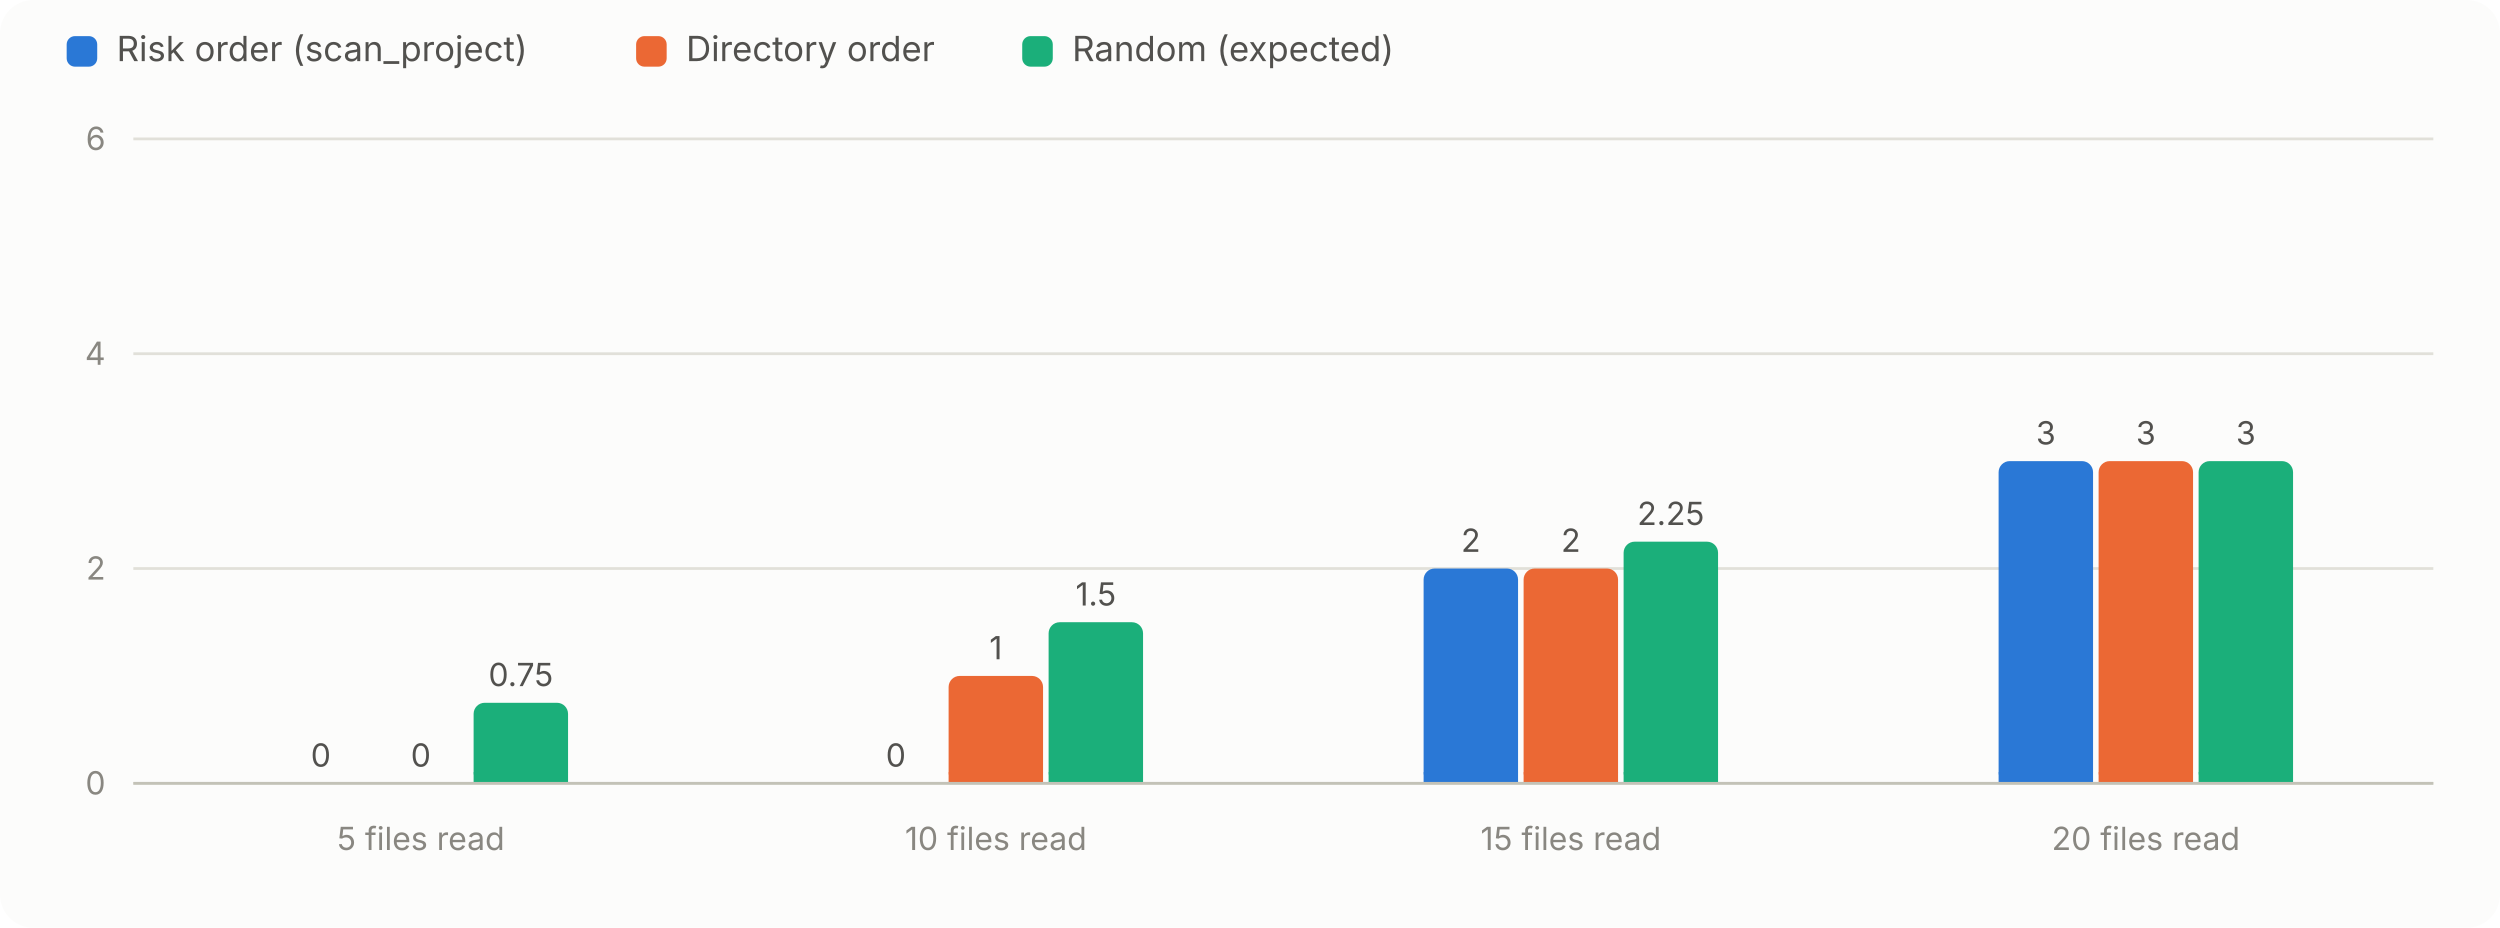
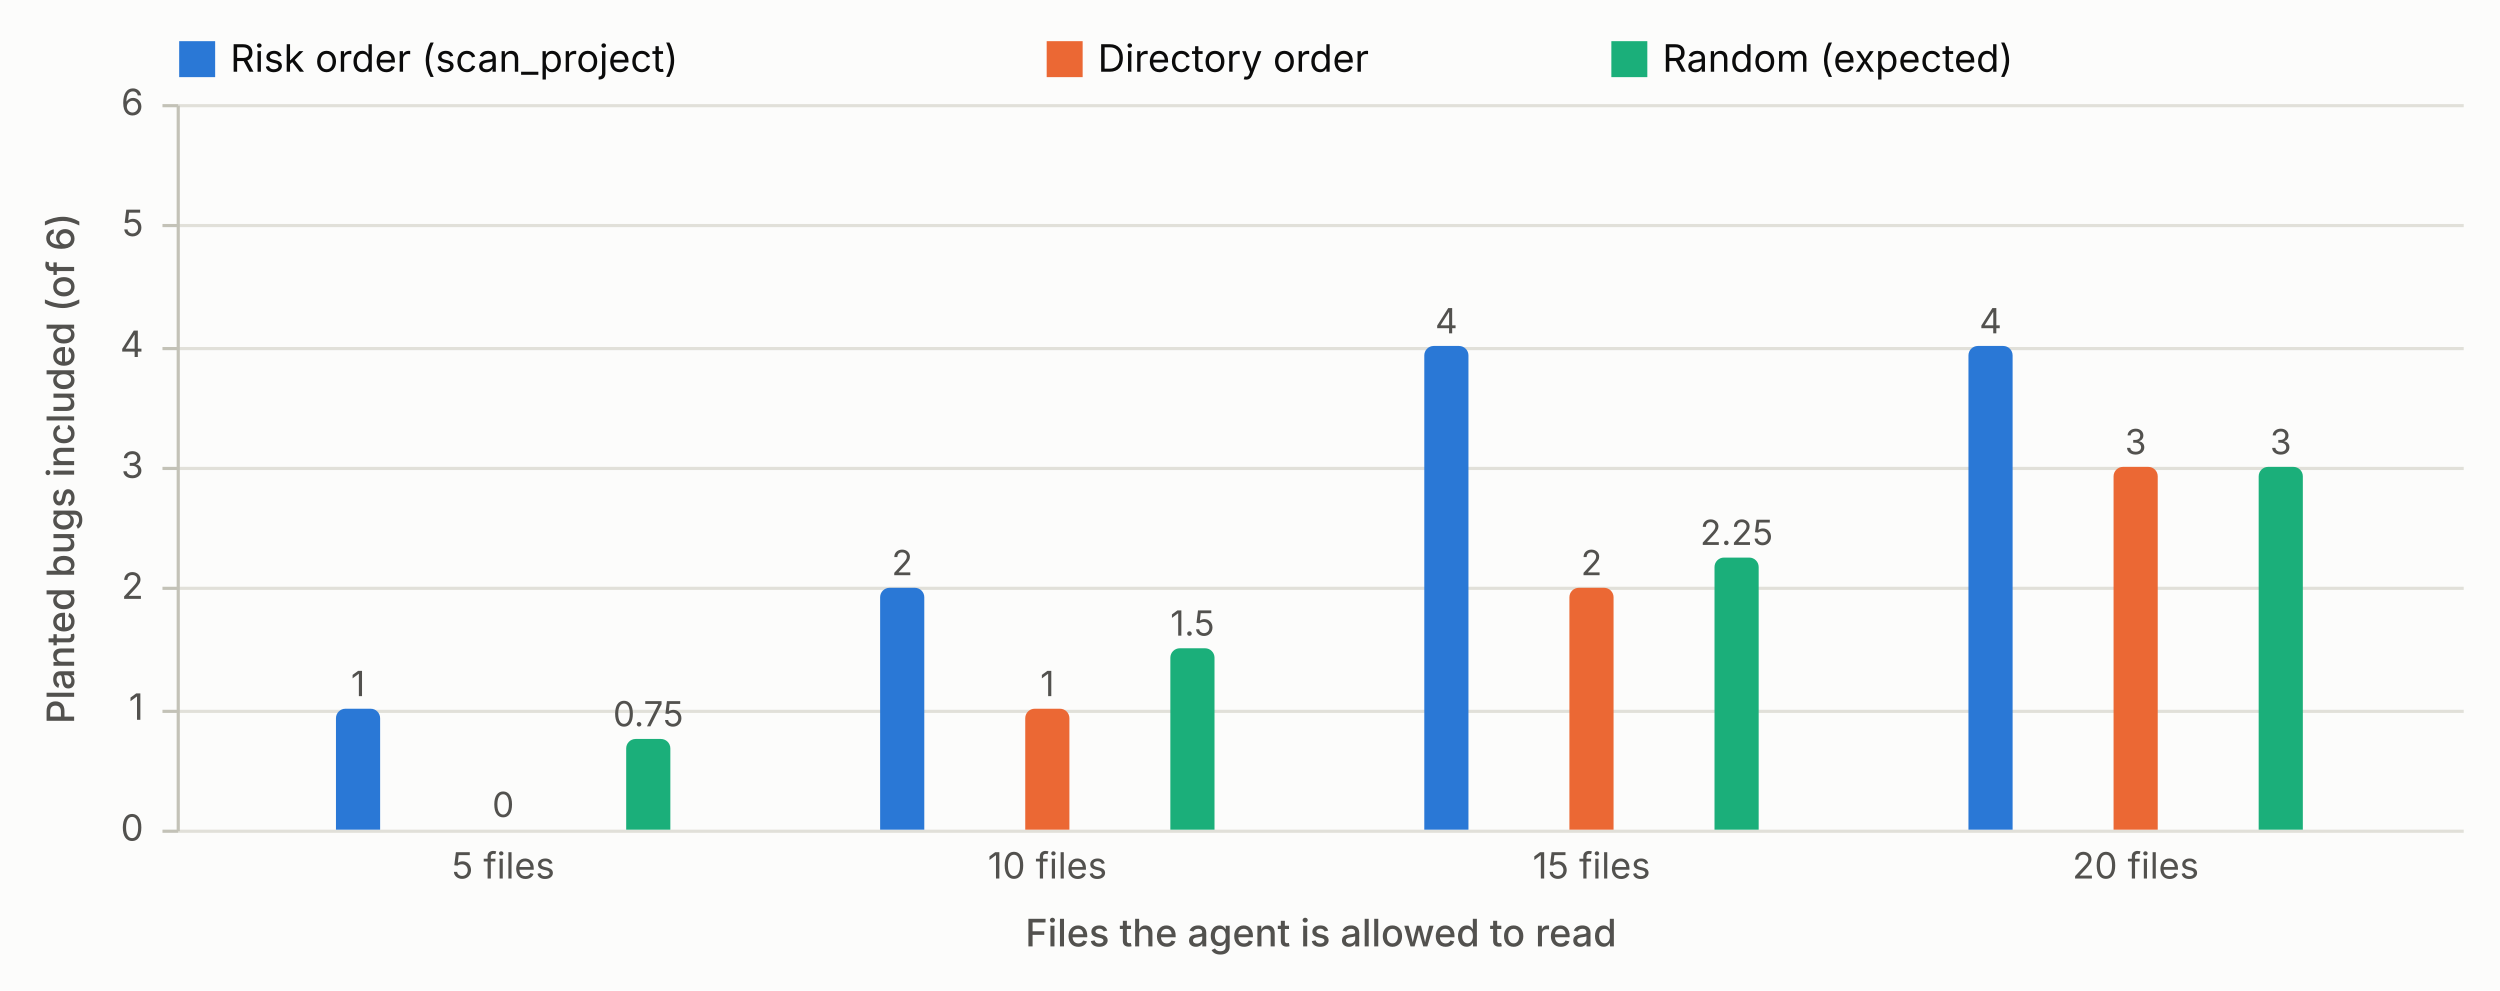
- <svg xmlns="http://www.w3.org/2000/svg" viewBox="0 0 900 334" width="900" height="334" font-family="system-ui, -apple-system, &quot;Segoe UI&quot;, sans-serif">
-   <rect width="900" height="334" rx="12" fill="#fcfcfb" />
-   <rect x="24" y="13" width="11" height="11" rx="3" fill="#2a78d6" />
-   <text x="42" y="22" font-size="12.5" fill="#52514e">Risk order (scan_project)</text>
-   <rect x="229" y="13" width="11" height="11" rx="3" fill="#eb6834" />
-   <text x="247" y="22" font-size="12.5" fill="#52514e">Directory order</text>
-   <rect x="368" y="13" width="11" height="11" rx="3" fill="#1baf7a" />
-   <text x="386" y="22" font-size="12.5" fill="#52514e">Random (expected)</text>
-   <g transform="translate(0 34)">
-     <line x1="48" y1="248" x2="876" y2="248" stroke="#e1e0d9" stroke-width="1" />
-     <text x="38" y="252" font-size="11.5" fill="#898781" text-anchor="end">0</text>
-     <line x1="48" y1="170.667" x2="876" y2="170.667" stroke="#e1e0d9" stroke-width="1" />
-     <text x="38" y="174.667" font-size="11.5" fill="#898781" text-anchor="end">2</text>
-     <line x1="48" y1="93.333" x2="876" y2="93.333" stroke="#e1e0d9" stroke-width="1" />
-     <text x="38" y="97.333" font-size="11.5" fill="#898781" text-anchor="end">4</text>
-     <line x1="48" y1="16" x2="876" y2="16" stroke="#e1e0d9" stroke-width="1" />
-     <text x="38" y="20" font-size="11.5" fill="#898781" text-anchor="end">6</text>
-     <g>
-       <rect x="98.5" y="248" width="34" height="0" rx="4" fill="#2a78d6" />
-       <rect x="98.5" y="248" width="34" height="0" fill="#2a78d6" />
-       <text x="115.5" y="242" font-size="11.5" fill="#52514e" text-anchor="middle">0</text>
+ <svg xmlns="http://www.w3.org/2000/svg" style="background:#fcfcfb" version="1.1" class="marks" width="792.5" height="314" viewBox="0 0 792.5 314">
+   <rect width="792.5" height="314" fill="#fcfcfb" />
+   <g fill="none" stroke-miterlimit="4" transform="translate(56,33)">
+     <g class="mark-group role-frame root" role="graphics-object" aria-roledescription="group mark container">
+       <g transform="translate(0,0)">
+         <path class="background" aria-hidden="true" d="M0,0h724.5v230h-724.5Z" />
+         <g>
+           <g class="mark-group role-axis" aria-hidden="true">
+             <g transform="translate(0.5,0.5)">
+               <path class="background" aria-hidden="true" d="M0,0h0v0h0Z" pointer-events="none" />
+               <g>
+                 <g class="mark-rule role-axis-grid" pointer-events="none">
+                   <line transform="translate(0,230)" x2="724.5" y2="0" stroke="#e1e0d9" stroke-width="1" opacity="1" />
+                   <line transform="translate(0,192)" x2="724.5" y2="0" stroke="#e1e0d9" stroke-width="1" opacity="1" />
+                   <line transform="translate(0,153)" x2="724.5" y2="0" stroke="#e1e0d9" stroke-width="1" opacity="1" />
+                   <line transform="translate(0,115)" x2="724.5" y2="0" stroke="#e1e0d9" stroke-width="1" opacity="1" />
+                   <line transform="translate(0,77)" x2="724.5" y2="0" stroke="#e1e0d9" stroke-width="1" opacity="1" />
+                   <line transform="translate(0,38)" x2="724.5" y2="0" stroke="#e1e0d9" stroke-width="1" opacity="1" />
+                   <line transform="translate(0,0)" x2="724.5" y2="0" stroke="#e1e0d9" stroke-width="1" opacity="1" />
+                 </g>
+               </g>
+               <path class="foreground" aria-hidden="true" d="" pointer-events="none" display="none" />
+             </g>
+           </g>
+           <g class="mark-group role-axis" role="graphics-symbol" aria-roledescription="axis" aria-label="X-axis titled 'Files the agent is allowed to read' for a discrete scale with 4 values: 5 files, 10 files, 15 files, 20 files">
+             <g transform="translate(0.5,230.5)">
+               <path class="background" aria-hidden="true" d="M0,0h0v0h0Z" pointer-events="none" />
+               <g>
+                 <g class="mark-text role-axis-label" pointer-events="none">
+                   <text text-anchor="middle" transform="translate(103,15)" font-family="system-ui, -apple-system, &quot;Segoe UI&quot;, sans-serif" font-size="11.5px" fill="#52514e" opacity="1">5 files</text>
+                   <text text-anchor="middle" transform="translate(275.5,15)" font-family="system-ui, -apple-system, &quot;Segoe UI&quot;, sans-serif" font-size="11.5px" fill="#52514e" opacity="1">10 files</text>
+                   <text text-anchor="middle" transform="translate(448,15)" font-family="system-ui, -apple-system, &quot;Segoe UI&quot;, sans-serif" font-size="11.5px" fill="#52514e" opacity="1">15 files</text>
+                   <text text-anchor="middle" transform="translate(620.5,15)" font-family="system-ui, -apple-system, &quot;Segoe UI&quot;, sans-serif" font-size="11.5px" fill="#52514e" opacity="1">20 files</text>
+                 </g>
+                 <g class="mark-text role-axis-title" pointer-events="none">
+                   <text text-anchor="middle" transform="translate(362.25,36.5)" font-family="system-ui, -apple-system, &quot;Segoe UI&quot;, sans-serif" font-size="12px" font-weight="500" fill="#52514e" opacity="1">Files the agent is allowed to read</text>
+                 </g>
+               </g>
+               <path class="foreground" aria-hidden="true" d="" pointer-events="none" display="none" />
+             </g>
+           </g>
+           <g class="mark-group role-axis" role="graphics-symbol" aria-roledescription="axis" aria-label="Y-axis titled 'Planted bugs included (of 6)' for a linear scale with values from 0 to 6">
+             <g transform="translate(0.5,0.5)">
+               <path class="background" aria-hidden="true" d="M0,0h0v0h0Z" pointer-events="none" />
+               <g>
+                 <g class="mark-rule role-axis-tick" pointer-events="none">
+                   <line transform="translate(0,230)" x2="-5" y2="0" stroke="#c3c2b7" stroke-width="1" opacity="1" />
+                   <line transform="translate(0,192)" x2="-5" y2="0" stroke="#c3c2b7" stroke-width="1" opacity="1" />
+                   <line transform="translate(0,153)" x2="-5" y2="0" stroke="#c3c2b7" stroke-width="1" opacity="1" />
+                   <line transform="translate(0,115)" x2="-5" y2="0" stroke="#c3c2b7" stroke-width="1" opacity="1" />
+                   <line transform="translate(0,77)" x2="-5" y2="0" stroke="#c3c2b7" stroke-width="1" opacity="1" />
+                   <line transform="translate(0,38)" x2="-5" y2="0" stroke="#c3c2b7" stroke-width="1" opacity="1" />
+                   <line transform="translate(0,0)" x2="-5" y2="0" stroke="#c3c2b7" stroke-width="1" opacity="1" />
+                 </g>
+                 <g class="mark-text role-axis-label" pointer-events="none">
+                   <text text-anchor="end" transform="translate(-11,233)" font-family="system-ui, -apple-system, &quot;Segoe UI&quot;, sans-serif" font-size="11.5px" fill="#52514e" opacity="1">0</text>
+                   <text text-anchor="end" transform="translate(-11,194.6667)" font-family="system-ui, -apple-system, &quot;Segoe UI&quot;, sans-serif" font-size="11.5px" fill="#52514e" opacity="1">1</text>
+                   <text text-anchor="end" transform="translate(-11,156.3333)" font-family="system-ui, -apple-system, &quot;Segoe UI&quot;, sans-serif" font-size="11.5px" fill="#52514e" opacity="1">2</text>
+                   <text text-anchor="end" transform="translate(-11,118)" font-family="system-ui, -apple-system, &quot;Segoe UI&quot;, sans-serif" font-size="11.5px" fill="#52514e" opacity="1">3</text>
+                   <text text-anchor="end" transform="translate(-11,79.66667)" font-family="system-ui, -apple-system, &quot;Segoe UI&quot;, sans-serif" font-size="11.5px" fill="#52514e" opacity="1">4</text>
+                   <text text-anchor="end" transform="translate(-11,41.33333)" font-family="system-ui, -apple-system, &quot;Segoe UI&quot;, sans-serif" font-size="11.5px" fill="#52514e" opacity="1">5</text>
+                   <text text-anchor="end" transform="translate(-11,3)" font-family="system-ui, -apple-system, &quot;Segoe UI&quot;, sans-serif" font-size="11.5px" fill="#52514e" opacity="1">6</text>
+                 </g>
+                 <g class="mark-rule role-axis-domain" pointer-events="none">
+                   <line transform="translate(0,230)" x2="0" y2="-230" stroke="#c3c2b7" stroke-width="1" opacity="1" />
+                 </g>
+                 <g class="mark-text role-axis-title" pointer-events="none">
+                   <text text-anchor="middle" transform="translate(-30,115) rotate(-90) translate(0,-3)" font-family="system-ui, -apple-system, &quot;Segoe UI&quot;, sans-serif" font-size="12px" font-weight="500" fill="#52514e" opacity="1">Planted bugs included (of 6)</text>
+                 </g>
+               </g>
+               <path class="foreground" aria-hidden="true" d="" pointer-events="none" display="none" />
+             </g>
+           </g>
+           <g class="mark-group role-scope" role="graphics-object" aria-roledescription="group mark container">
+             <g transform="translate(50.5,191.6667)">
+               <path class="background" aria-hidden="true" d="M3,0L11,0C12.656,0,14,1.344,14,3L14,38.333C14,38.333,14,38.333,14,38.333L0,38.333C0,38.333,0,38.333,0,38.333L0,3C0,1.344,1.344,0,3,0Z" />
+               <g clip-path="url(#clip49)">
+                 <g class="mark-group role-scope" role="graphics-object" aria-roledescription="group mark container">
+                   <g transform="translate(0,-191.6667)">
+                     <path class="background" aria-hidden="true" d="M0,0h14v0h-14Z" />
+                     <g>
+                       <g class="mark-rect role-mark layer_0_marks" role="graphics-object" aria-roledescription="rect mark container">
+                         <path aria-label="budget: 5 files; found: 1; order: Risk order (scan_project)" role="graphics-symbol" aria-roledescription="bar" d="M0,191.667h14v38.333h-14Z" fill="#2a78d6" />
+                       </g>
+                     </g>
+                     <path class="foreground" aria-hidden="true" d="" display="none" />
+                   </g>
+                 </g>
+               </g>
+               <path class="foreground" aria-hidden="true" d="" display="none" />
+             </g>
+             <g transform="translate(96.5,230)">
+               <path class="background" aria-hidden="true" d="M0,0h14v0h-14Z" />
+               <g clip-path="url(#clip50)">
+                 <g class="mark-group role-scope" role="graphics-object" aria-roledescription="group mark container">
+                   <g transform="translate(0,-230)">
+                     <path class="background" aria-hidden="true" d="M0,0h14v0h-14Z" />
+                     <g>
+                       <g class="mark-rect role-mark layer_0_marks" role="graphics-object" aria-roledescription="rect mark container">
+                         <path aria-label="budget: 5 files; found: 0; order: Directory order" role="graphics-symbol" aria-roledescription="bar" d="M0,230h14v0h-14Z" fill="#eb6834" />
+                       </g>
+                     </g>
+                     <path class="foreground" aria-hidden="true" d="" display="none" />
+                   </g>
+                 </g>
+               </g>
+               <path class="foreground" aria-hidden="true" d="" display="none" />
+             </g>
+             <g transform="translate(142.5,201.25)">
+               <path class="background" aria-hidden="true" d="M3,0L11,0C12.656,0,14,1.344,14,3L14,28.75C14,28.75,14,28.75,14,28.75L0,28.75C0,28.75,0,28.75,0,28.75L0,3C0,1.344,1.344,0,3,0Z" />
+               <g clip-path="url(#clip51)">
+                 <g class="mark-group role-scope" role="graphics-object" aria-roledescription="group mark container">
+                   <g transform="translate(0,-201.25)">
+                     <path class="background" aria-hidden="true" d="M0,0h14v0h-14Z" />
+                     <g>
+                       <g class="mark-rect role-mark layer_0_marks" role="graphics-object" aria-roledescription="rect mark container">
+                         <path aria-label="budget: 5 files; found: 0.75; order: Random (expected)" role="graphics-symbol" aria-roledescription="bar" d="M0,201.25h14v28.75h-14Z" fill="#1baf7a" />
+                       </g>
+                     </g>
+                     <path class="foreground" aria-hidden="true" d="" display="none" />
+                   </g>
+                 </g>
+               </g>
+               <path class="foreground" aria-hidden="true" d="" display="none" />
+             </g>
+             <g transform="translate(223,153.3333)">
+               <path class="background" aria-hidden="true" d="M3,0L11,0C12.656,0,14,1.344,14,3L14,76.667C14,76.667,14,76.667,14,76.667L0,76.667C0,76.667,0,76.667,0,76.667L0,3C0,1.344,1.344,0,3,0Z" />
+               <g clip-path="url(#clip52)">
+                 <g class="mark-group role-scope" role="graphics-object" aria-roledescription="group mark container">
+                   <g transform="translate(0,-153.3333)">
+                     <path class="background" aria-hidden="true" d="M0,0h14v0h-14Z" />
+                     <g>
+                       <g class="mark-rect role-mark layer_0_marks" role="graphics-object" aria-roledescription="rect mark container">
+                         <path aria-label="budget: 10 files; found: 2; order: Risk order (scan_project)" role="graphics-symbol" aria-roledescription="bar" d="M0,153.333h14v76.667h-14Z" fill="#2a78d6" />
+                       </g>
+                     </g>
+                     <path class="foreground" aria-hidden="true" d="" display="none" />
+                   </g>
+                 </g>
+               </g>
+               <path class="foreground" aria-hidden="true" d="" display="none" />
+             </g>
+             <g transform="translate(269,191.6667)">
+               <path class="background" aria-hidden="true" d="M3,0L11,0C12.656,0,14,1.344,14,3L14,38.333C14,38.333,14,38.333,14,38.333L0,38.333C0,38.333,0,38.333,0,38.333L0,3C0,1.344,1.344,0,3,0Z" />
+               <g clip-path="url(#clip53)">
+                 <g class="mark-group role-scope" role="graphics-object" aria-roledescription="group mark container">
+                   <g transform="translate(0,-191.6667)">
+                     <path class="background" aria-hidden="true" d="M0,0h14v0h-14Z" />
+                     <g>
+                       <g class="mark-rect role-mark layer_0_marks" role="graphics-object" aria-roledescription="rect mark container">
+                         <path aria-label="budget: 10 files; found: 1; order: Directory order" role="graphics-symbol" aria-roledescription="bar" d="M0,191.667h14v38.333h-14Z" fill="#eb6834" />
+                       </g>
+                     </g>
+                     <path class="foreground" aria-hidden="true" d="" display="none" />
+                   </g>
+                 </g>
+               </g>
+               <path class="foreground" aria-hidden="true" d="" display="none" />
+             </g>
+             <g transform="translate(315,172.5)">
+               <path class="background" aria-hidden="true" d="M3,0L11,0C12.656,0,14,1.344,14,3L14,57.5C14,57.5,14,57.5,14,57.5L0,57.5C0,57.5,0,57.5,0,57.5L0,3C0,1.344,1.344,0,3,0Z" />
+               <g clip-path="url(#clip54)">
+                 <g class="mark-group role-scope" role="graphics-object" aria-roledescription="group mark container">
+                   <g transform="translate(0,-172.5)">
+                     <path class="background" aria-hidden="true" d="M0,0h14v0h-14Z" />
+                     <g>
+                       <g class="mark-rect role-mark layer_0_marks" role="graphics-object" aria-roledescription="rect mark container">
+                         <path aria-label="budget: 10 files; found: 1.5; order: Random (expected)" role="graphics-symbol" aria-roledescription="bar" d="M0,172.5h14v57.5h-14Z" fill="#1baf7a" />
+                       </g>
+                     </g>
+                     <path class="foreground" aria-hidden="true" d="" display="none" />
+                   </g>
+                 </g>
+               </g>
+               <path class="foreground" aria-hidden="true" d="" display="none" />
+             </g>
+             <g transform="translate(395.5,76.66667)">
+               <path class="background" aria-hidden="true" d="M3,0L11,0C12.656,0,14,1.344,14,3L14,153.333C14,153.333,14,153.333,14,153.333L0,153.333C0,153.333,0,153.333,0,153.333L0,3C0,1.344,1.344,0,3,0Z" />
+               <g clip-path="url(#clip55)">
+                 <g class="mark-group role-scope" role="graphics-object" aria-roledescription="group mark container">
+                   <g transform="translate(0,-76.66667)">
+                     <path class="background" aria-hidden="true" d="M0,0h14v0h-14Z" />
+                     <g>
+                       <g class="mark-rect role-mark layer_0_marks" role="graphics-object" aria-roledescription="rect mark container">
+                         <path aria-label="budget: 15 files; found: 4; order: Risk order (scan_project)" role="graphics-symbol" aria-roledescription="bar" d="M0,76.667h14v153.333h-14Z" fill="#2a78d6" />
+                       </g>
+                     </g>
+                     <path class="foreground" aria-hidden="true" d="" display="none" />
+                   </g>
+                 </g>
+               </g>
+               <path class="foreground" aria-hidden="true" d="" display="none" />
+             </g>
+             <g transform="translate(441.5,153.3333)">
+               <path class="background" aria-hidden="true" d="M3,0L11,0C12.656,0,14,1.344,14,3L14,76.667C14,76.667,14,76.667,14,76.667L0,76.667C0,76.667,0,76.667,0,76.667L0,3C0,1.344,1.344,0,3,0Z" />
+               <g clip-path="url(#clip56)">
+                 <g class="mark-group role-scope" role="graphics-object" aria-roledescription="group mark container">
+                   <g transform="translate(0,-153.3333)">
+                     <path class="background" aria-hidden="true" d="M0,0h14v0h-14Z" />
+                     <g>
+                       <g class="mark-rect role-mark layer_0_marks" role="graphics-object" aria-roledescription="rect mark container">
+                         <path aria-label="budget: 15 files; found: 2; order: Directory order" role="graphics-symbol" aria-roledescription="bar" d="M0,153.333h14v76.667h-14Z" fill="#eb6834" />
+                       </g>
+                     </g>
+                     <path class="foreground" aria-hidden="true" d="" display="none" />
+                   </g>
+                 </g>
+               </g>
+               <path class="foreground" aria-hidden="true" d="" display="none" />
+             </g>
+             <g transform="translate(487.5,143.75)">
+               <path class="background" aria-hidden="true" d="M3,0L11,0C12.656,0,14,1.344,14,3L14,86.25C14,86.25,14,86.25,14,86.25L0,86.25C0,86.25,0,86.25,0,86.25L0,3C0,1.344,1.344,0,3,0Z" />
+               <g clip-path="url(#clip57)">
+                 <g class="mark-group role-scope" role="graphics-object" aria-roledescription="group mark container">
+                   <g transform="translate(0,-143.75)">
+                     <path class="background" aria-hidden="true" d="M0,0h14v0h-14Z" />
+                     <g>
+                       <g class="mark-rect role-mark layer_0_marks" role="graphics-object" aria-roledescription="rect mark container">
+                         <path aria-label="budget: 15 files; found: 2.25; order: Random (expected)" role="graphics-symbol" aria-roledescription="bar" d="M0,143.75h14v86.25h-14Z" fill="#1baf7a" />
+                       </g>
+                     </g>
+                     <path class="foreground" aria-hidden="true" d="" display="none" />
+                   </g>
+                 </g>
+               </g>
+               <path class="foreground" aria-hidden="true" d="" display="none" />
+             </g>
+             <g transform="translate(568,76.66667)">
+               <path class="background" aria-hidden="true" d="M3,0L11,0C12.656,0,14,1.344,14,3L14,153.333C14,153.333,14,153.333,14,153.333L0,153.333C0,153.333,0,153.333,0,153.333L0,3C0,1.344,1.344,0,3,0Z" />
+               <g clip-path="url(#clip58)">
+                 <g class="mark-group role-scope" role="graphics-object" aria-roledescription="group mark container">
+                   <g transform="translate(0,-76.66667)">
+                     <path class="background" aria-hidden="true" d="M0,0h14v0h-14Z" />
+                     <g>
+                       <g class="mark-rect role-mark layer_0_marks" role="graphics-object" aria-roledescription="rect mark container">
+                         <path aria-label="budget: 20 files; found: 4; order: Risk order (scan_project)" role="graphics-symbol" aria-roledescription="bar" d="M0,76.667h14v153.333h-14Z" fill="#2a78d6" />
+                       </g>
+                     </g>
+                     <path class="foreground" aria-hidden="true" d="" display="none" />
+                   </g>
+                 </g>
+               </g>
+               <path class="foreground" aria-hidden="true" d="" display="none" />
+             </g>
+             <g transform="translate(614,115)">
+               <path class="background" aria-hidden="true" d="M3,0L11,0C12.656,0,14,1.344,14,3L14,115C14,115,14,115,14,115L0,115C0,115,0,115,0,115L0,3C0,1.344,1.344,0,3,0Z" />
+               <g clip-path="url(#clip59)">
+                 <g class="mark-group role-scope" role="graphics-object" aria-roledescription="group mark container">
+                   <g transform="translate(0,-115)">
+                     <path class="background" aria-hidden="true" d="M0,0h14v0h-14Z" />
+                     <g>
+                       <g class="mark-rect role-mark layer_0_marks" role="graphics-object" aria-roledescription="rect mark container">
+                         <path aria-label="budget: 20 files; found: 3; order: Directory order" role="graphics-symbol" aria-roledescription="bar" d="M0,115h14v115h-14Z" fill="#eb6834" />
+                       </g>
+                     </g>
+                     <path class="foreground" aria-hidden="true" d="" display="none" />
+                   </g>
+                 </g>
+               </g>
+               <path class="foreground" aria-hidden="true" d="" display="none" />
+             </g>
+             <g transform="translate(660,115)">
+               <path class="background" aria-hidden="true" d="M3,0L11,0C12.656,0,14,1.344,14,3L14,115C14,115,14,115,14,115L0,115C0,115,0,115,0,115L0,3C0,1.344,1.344,0,3,0Z" />
+               <g clip-path="url(#clip60)">
+                 <g class="mark-group role-scope" role="graphics-object" aria-roledescription="group mark container">
+                   <g transform="translate(0,-115)">
+                     <path class="background" aria-hidden="true" d="M0,0h14v0h-14Z" />
+                     <g>
+                       <g class="mark-rect role-mark layer_0_marks" role="graphics-object" aria-roledescription="rect mark container">
+                         <path aria-label="budget: 20 files; found: 3; order: Random (expected)" role="graphics-symbol" aria-roledescription="bar" d="M0,115h14v115h-14Z" fill="#1baf7a" />
+                       </g>
+                     </g>
+                     <path class="foreground" aria-hidden="true" d="" display="none" />
+                   </g>
+                 </g>
+               </g>
+               <path class="foreground" aria-hidden="true" d="" display="none" />
+             </g>
+           </g>
+           <g class="mark-text role-mark layer_1_marks" role="graphics-object" aria-roledescription="text mark container">
+             <text aria-label="budget: 5 files; found: 1; order: Risk order (scan_project)" role="graphics-symbol" aria-roledescription="text mark" text-anchor="middle" transform="translate(57.5,187.6667)" font-family="system-ui, -apple-system, &quot;Segoe UI&quot;, sans-serif" font-size="11px" fill="#52514e">1</text>
+             <text aria-label="budget: 5 files; found: 0; order: Directory order" role="graphics-symbol" aria-roledescription="text mark" text-anchor="middle" transform="translate(103.5,226)" font-family="system-ui, -apple-system, &quot;Segoe UI&quot;, sans-serif" font-size="11px" fill="#52514e">0</text>
+             <text aria-label="budget: 5 files; found: 0.75; order: Random (expected)" role="graphics-symbol" aria-roledescription="text mark" text-anchor="middle" transform="translate(149.5,197.25)" font-family="system-ui, -apple-system, &quot;Segoe UI&quot;, sans-serif" font-size="11px" fill="#52514e">0.75</text>
+             <text aria-label="budget: 10 files; found: 2; order: Risk order (scan_project)" role="graphics-symbol" aria-roledescription="text mark" text-anchor="middle" transform="translate(230,149.3333)" font-family="system-ui, -apple-system, &quot;Segoe UI&quot;, sans-serif" font-size="11px" fill="#52514e">2</text>
+             <text aria-label="budget: 10 files; found: 1; order: Directory order" role="graphics-symbol" aria-roledescription="text mark" text-anchor="middle" transform="translate(276,187.6667)" font-family="system-ui, -apple-system, &quot;Segoe UI&quot;, sans-serif" font-size="11px" fill="#52514e">1</text>
+             <text aria-label="budget: 10 files; found: 1.5; order: Random (expected)" role="graphics-symbol" aria-roledescription="text mark" text-anchor="middle" transform="translate(322,168.5)" font-family="system-ui, -apple-system, &quot;Segoe UI&quot;, sans-serif" font-size="11px" fill="#52514e">1.5</text>
+             <text aria-label="budget: 15 files; found: 4; order: Risk order (scan_project)" role="graphics-symbol" aria-roledescription="text mark" text-anchor="middle" transform="translate(402.5,72.66667)" font-family="system-ui, -apple-system, &quot;Segoe UI&quot;, sans-serif" font-size="11px" fill="#52514e">4</text>
+             <text aria-label="budget: 15 files; found: 2; order: Directory order" role="graphics-symbol" aria-roledescription="text mark" text-anchor="middle" transform="translate(448.5,149.3333)" font-family="system-ui, -apple-system, &quot;Segoe UI&quot;, sans-serif" font-size="11px" fill="#52514e">2</text>
+             <text aria-label="budget: 15 files; found: 2.25; order: Random (expected)" role="graphics-symbol" aria-roledescription="text mark" text-anchor="middle" transform="translate(494.5,139.75)" font-family="system-ui, -apple-system, &quot;Segoe UI&quot;, sans-serif" font-size="11px" fill="#52514e">2.25</text>
+             <text aria-label="budget: 20 files; found: 4; order: Risk order (scan_project)" role="graphics-symbol" aria-roledescription="text mark" text-anchor="middle" transform="translate(575,72.66667)" font-family="system-ui, -apple-system, &quot;Segoe UI&quot;, sans-serif" font-size="11px" fill="#52514e">4</text>
+             <text aria-label="budget: 20 files; found: 3; order: Directory order" role="graphics-symbol" aria-roledescription="text mark" text-anchor="middle" transform="translate(621,111)" font-family="system-ui, -apple-system, &quot;Segoe UI&quot;, sans-serif" font-size="11px" fill="#52514e">3</text>
+             <text aria-label="budget: 20 files; found: 3; order: Random (expected)" role="graphics-symbol" aria-roledescription="text mark" text-anchor="middle" transform="translate(667,111)" font-family="system-ui, -apple-system, &quot;Segoe UI&quot;, sans-serif" font-size="11px" fill="#52514e">3</text>
+           </g>
+           <g class="mark-group role-legend" role="graphics-symbol" aria-roledescription="legend" aria-label="Symbol legend for fill color with 3 values: Risk order (scan_project), Directory order, Random (expected)">
+             <g transform="translate(0,-21)">
+               <path class="background" aria-hidden="true" d="M0,0h634v13h-634Z" pointer-events="none" />
+               <g>
+                 <g class="mark-group role-legend-entry">
+                   <g transform="translate(0,0)">
+                     <path class="background" aria-hidden="true" d="M0,0h0v0h0Z" pointer-events="none" />
+                     <g>
+                       <g class="mark-group role-scope" role="graphics-object" aria-roledescription="group mark container">
+                         <g transform="translate(0,0.25)">
+                           <path class="background" aria-hidden="true" d="M0,0h257v12.5h-257Z" pointer-events="none" opacity="1" />
+                           <g>
+                             <g class="mark-symbol role-legend-symbol" pointer-events="none">
+                               <path transform="translate(6.5,6.5)" d="M-5.701,-5.701h11.402v11.402h-11.402Z" fill="#2a78d6" stroke-width="1.5" opacity="1" />
+                             </g>
+                             <g class="mark-text role-legend-label" pointer-events="none">
+                               <text text-anchor="start" transform="translate(17,10.5)" font-family="system-ui, -apple-system, &quot;Segoe UI&quot;, sans-serif" font-size="12px" fill="#0b0b0b" opacity="1">Risk order (scan_project)</text>
+                             </g>
+                           </g>
+                           <path class="foreground" aria-hidden="true" d="" pointer-events="none" display="none" />
+                         </g>
+                         <g transform="translate(275,0.25)">
+                           <path class="background" aria-hidden="true" d="M0,0h161v12.5h-161Z" pointer-events="none" opacity="1" />
+                           <g>
+                             <g class="mark-symbol role-legend-symbol" pointer-events="none">
+                               <path transform="translate(6.5,6.5)" d="M-5.701,-5.701h11.402v11.402h-11.402Z" fill="#eb6834" stroke-width="1.5" opacity="1" />
+                             </g>
+                             <g class="mark-text role-legend-label" pointer-events="none">
+                               <text text-anchor="start" transform="translate(17,10.5)" font-family="system-ui, -apple-system, &quot;Segoe UI&quot;, sans-serif" font-size="12px" fill="#0b0b0b" opacity="1">Directory order</text>
+                             </g>
+                           </g>
+                           <path class="foreground" aria-hidden="true" d="" pointer-events="none" display="none" />
+                         </g>
+                         <g transform="translate(454,0.25)">
+                           <path class="background" aria-hidden="true" d="M0,0h180v12.5h-180Z" pointer-events="none" opacity="1" />
+                           <g>
+                             <g class="mark-symbol role-legend-symbol" pointer-events="none">
+                               <path transform="translate(6.5,6.5)" d="M-5.701,-5.701h11.402v11.402h-11.402Z" fill="#1baf7a" stroke-width="1.5" opacity="1" />
+                             </g>
+                             <g class="mark-text role-legend-label" pointer-events="none">
+                               <text text-anchor="start" transform="translate(17,10.5)" font-family="system-ui, -apple-system, &quot;Segoe UI&quot;, sans-serif" font-size="12px" fill="#0b0b0b" opacity="1">Random (expected)</text>
+                             </g>
+                           </g>
+                           <path class="foreground" aria-hidden="true" d="" pointer-events="none" display="none" />
+                         </g>
+                       </g>
+                     </g>
+                     <path class="foreground" aria-hidden="true" d="" pointer-events="none" display="none" />
+                   </g>
+                 </g>
+               </g>
+               <path class="foreground" aria-hidden="true" d="" pointer-events="none" display="none" />
+             </g>
+           </g>
+         </g>
+         <path class="foreground" aria-hidden="true" d="" display="none" />
+       </g>
    </g>
-     <g>
-       <rect x="134.5" y="248" width="34" height="0" rx="4" fill="#eb6834" />
-       <rect x="134.5" y="248" width="34" height="0" fill="#eb6834" />
-       <text x="151.5" y="242" font-size="11.5" fill="#52514e" text-anchor="middle">0</text>
-     </g>
-     <g>
-       <rect x="170.5" y="219" width="34" height="29" rx="4" fill="#1baf7a" />
-       <rect x="170.5" y="244" width="34" height="4" fill="#1baf7a" />
-       <text x="187.5" y="213" font-size="11.5" fill="#52514e" text-anchor="middle">0.75</text>
-     </g>
-     <text x="151.5" y="272" font-size="11.5" fill="#898781" text-anchor="middle">5 files read</text>
-     <g>
-       <rect x="305.5" y="248" width="34" height="0" rx="4" fill="#2a78d6" />
-       <rect x="305.5" y="248" width="34" height="0" fill="#2a78d6" />
-       <text x="322.5" y="242" font-size="11.5" fill="#52514e" text-anchor="middle">0</text>
-     </g>
-     <g>
-       <rect x="341.5" y="209.333" width="34" height="38.667" rx="4" fill="#eb6834" />
-       <rect x="341.5" y="244" width="34" height="4" fill="#eb6834" />
-       <text x="358.5" y="203.333" font-size="11.5" fill="#52514e" text-anchor="middle">1</text>
-     </g>
-     <g>
-       <rect x="377.5" y="190" width="34" height="58" rx="4" fill="#1baf7a" />
-       <rect x="377.5" y="244" width="34" height="4" fill="#1baf7a" />
-       <text x="394.5" y="184" font-size="11.5" fill="#52514e" text-anchor="middle">1.5</text>
-     </g>
-     <text x="358.5" y="272" font-size="11.5" fill="#898781" text-anchor="middle">10 files read</text>
-     <g>
-       <rect x="512.5" y="170.667" width="34" height="77.333" rx="4" fill="#2a78d6" />
-       <rect x="512.5" y="244" width="34" height="4" fill="#2a78d6" />
-       <text x="529.5" y="164.667" font-size="11.5" fill="#52514e" text-anchor="middle">2</text>
-     </g>
-     <g>
-       <rect x="548.5" y="170.667" width="34" height="77.333" rx="4" fill="#eb6834" />
-       <rect x="548.5" y="244" width="34" height="4" fill="#eb6834" />
-       <text x="565.5" y="164.667" font-size="11.5" fill="#52514e" text-anchor="middle">2</text>
-     </g>
-     <g>
-       <rect x="584.5" y="161" width="34" height="87" rx="4" fill="#1baf7a" />
-       <rect x="584.5" y="244" width="34" height="4" fill="#1baf7a" />
-       <text x="601.5" y="155" font-size="11.5" fill="#52514e" text-anchor="middle">2.25</text>
-     </g>
-     <text x="565.5" y="272" font-size="11.5" fill="#898781" text-anchor="middle">15 files read</text>
-     <g>
-       <rect x="719.5" y="132" width="34" height="116" rx="4" fill="#2a78d6" />
-       <rect x="719.5" y="244" width="34" height="4" fill="#2a78d6" />
-       <text x="736.5" y="126" font-size="11.5" fill="#52514e" text-anchor="middle">3</text>
-     </g>
-     <g>
-       <rect x="755.5" y="132" width="34" height="116" rx="4" fill="#eb6834" />
-       <rect x="755.5" y="244" width="34" height="4" fill="#eb6834" />
-       <text x="772.5" y="126" font-size="11.5" fill="#52514e" text-anchor="middle">3</text>
-     </g>
-     <g>
-       <rect x="791.5" y="132" width="34" height="116" rx="4" fill="#1baf7a" />
-       <rect x="791.5" y="244" width="34" height="4" fill="#1baf7a" />
-       <text x="808.5" y="126" font-size="11.5" fill="#52514e" text-anchor="middle">3</text>
-     </g>
-     <text x="772.5" y="272" font-size="11.5" fill="#898781" text-anchor="middle">20 files read</text>
-     <line x1="48" y1="248" x2="876" y2="248" stroke="#c3c2b7" stroke-width="1" />
  </g>
+   <defs>
+     <clipPath id="clip49">
+       <path d="M3,0L11,0C12.656,0,14,1.344,14,3L14,38.333C14,38.333,14,38.333,14,38.333L0,38.333C0,38.333,0,38.333,0,38.333L0,3C0,1.344,1.344,0,3,0Z" />
+     </clipPath>
+     <clipPath id="clip50">
+       <path d="M0,0h14v0h-14Z" />
+     </clipPath>
+     <clipPath id="clip51">
+       <path d="M3,0L11,0C12.656,0,14,1.344,14,3L14,28.75C14,28.75,14,28.75,14,28.75L0,28.75C0,28.75,0,28.75,0,28.75L0,3C0,1.344,1.344,0,3,0Z" />
+     </clipPath>
+     <clipPath id="clip52">
+       <path d="M3,0L11,0C12.656,0,14,1.344,14,3L14,76.667C14,76.667,14,76.667,14,76.667L0,76.667C0,76.667,0,76.667,0,76.667L0,3C0,1.344,1.344,0,3,0Z" />
+     </clipPath>
+     <clipPath id="clip53">
+       <path d="M3,0L11,0C12.656,0,14,1.344,14,3L14,38.333C14,38.333,14,38.333,14,38.333L0,38.333C0,38.333,0,38.333,0,38.333L0,3C0,1.344,1.344,0,3,0Z" />
+     </clipPath>
+     <clipPath id="clip54">
+       <path d="M3,0L11,0C12.656,0,14,1.344,14,3L14,57.5C14,57.5,14,57.5,14,57.5L0,57.5C0,57.5,0,57.5,0,57.5L0,3C0,1.344,1.344,0,3,0Z" />
+     </clipPath>
+     <clipPath id="clip55">
+       <path d="M3,0L11,0C12.656,0,14,1.344,14,3L14,153.333C14,153.333,14,153.333,14,153.333L0,153.333C0,153.333,0,153.333,0,153.333L0,3C0,1.344,1.344,0,3,0Z" />
+     </clipPath>
+     <clipPath id="clip56">
+       <path d="M3,0L11,0C12.656,0,14,1.344,14,3L14,76.667C14,76.667,14,76.667,14,76.667L0,76.667C0,76.667,0,76.667,0,76.667L0,3C0,1.344,1.344,0,3,0Z" />
+     </clipPath>
+     <clipPath id="clip57">
+       <path d="M3,0L11,0C12.656,0,14,1.344,14,3L14,86.25C14,86.25,14,86.25,14,86.25L0,86.25C0,86.25,0,86.25,0,86.25L0,3C0,1.344,1.344,0,3,0Z" />
+     </clipPath>
+     <clipPath id="clip58">
+       <path d="M3,0L11,0C12.656,0,14,1.344,14,3L14,153.333C14,153.333,14,153.333,14,153.333L0,153.333C0,153.333,0,153.333,0,153.333L0,3C0,1.344,1.344,0,3,0Z" />
+     </clipPath>
+     <clipPath id="clip59">
+       <path d="M3,0L11,0C12.656,0,14,1.344,14,3L14,115C14,115,14,115,14,115L0,115C0,115,0,115,0,115L0,3C0,1.344,1.344,0,3,0Z" />
+     </clipPath>
+     <clipPath id="clip60">
+       <path d="M3,0L11,0C12.656,0,14,1.344,14,3L14,115C14,115,14,115,14,115L0,115C0,115,0,115,0,115L0,3C0,1.344,1.344,0,3,0Z" />
+     </clipPath>
+   </defs>
</svg>
